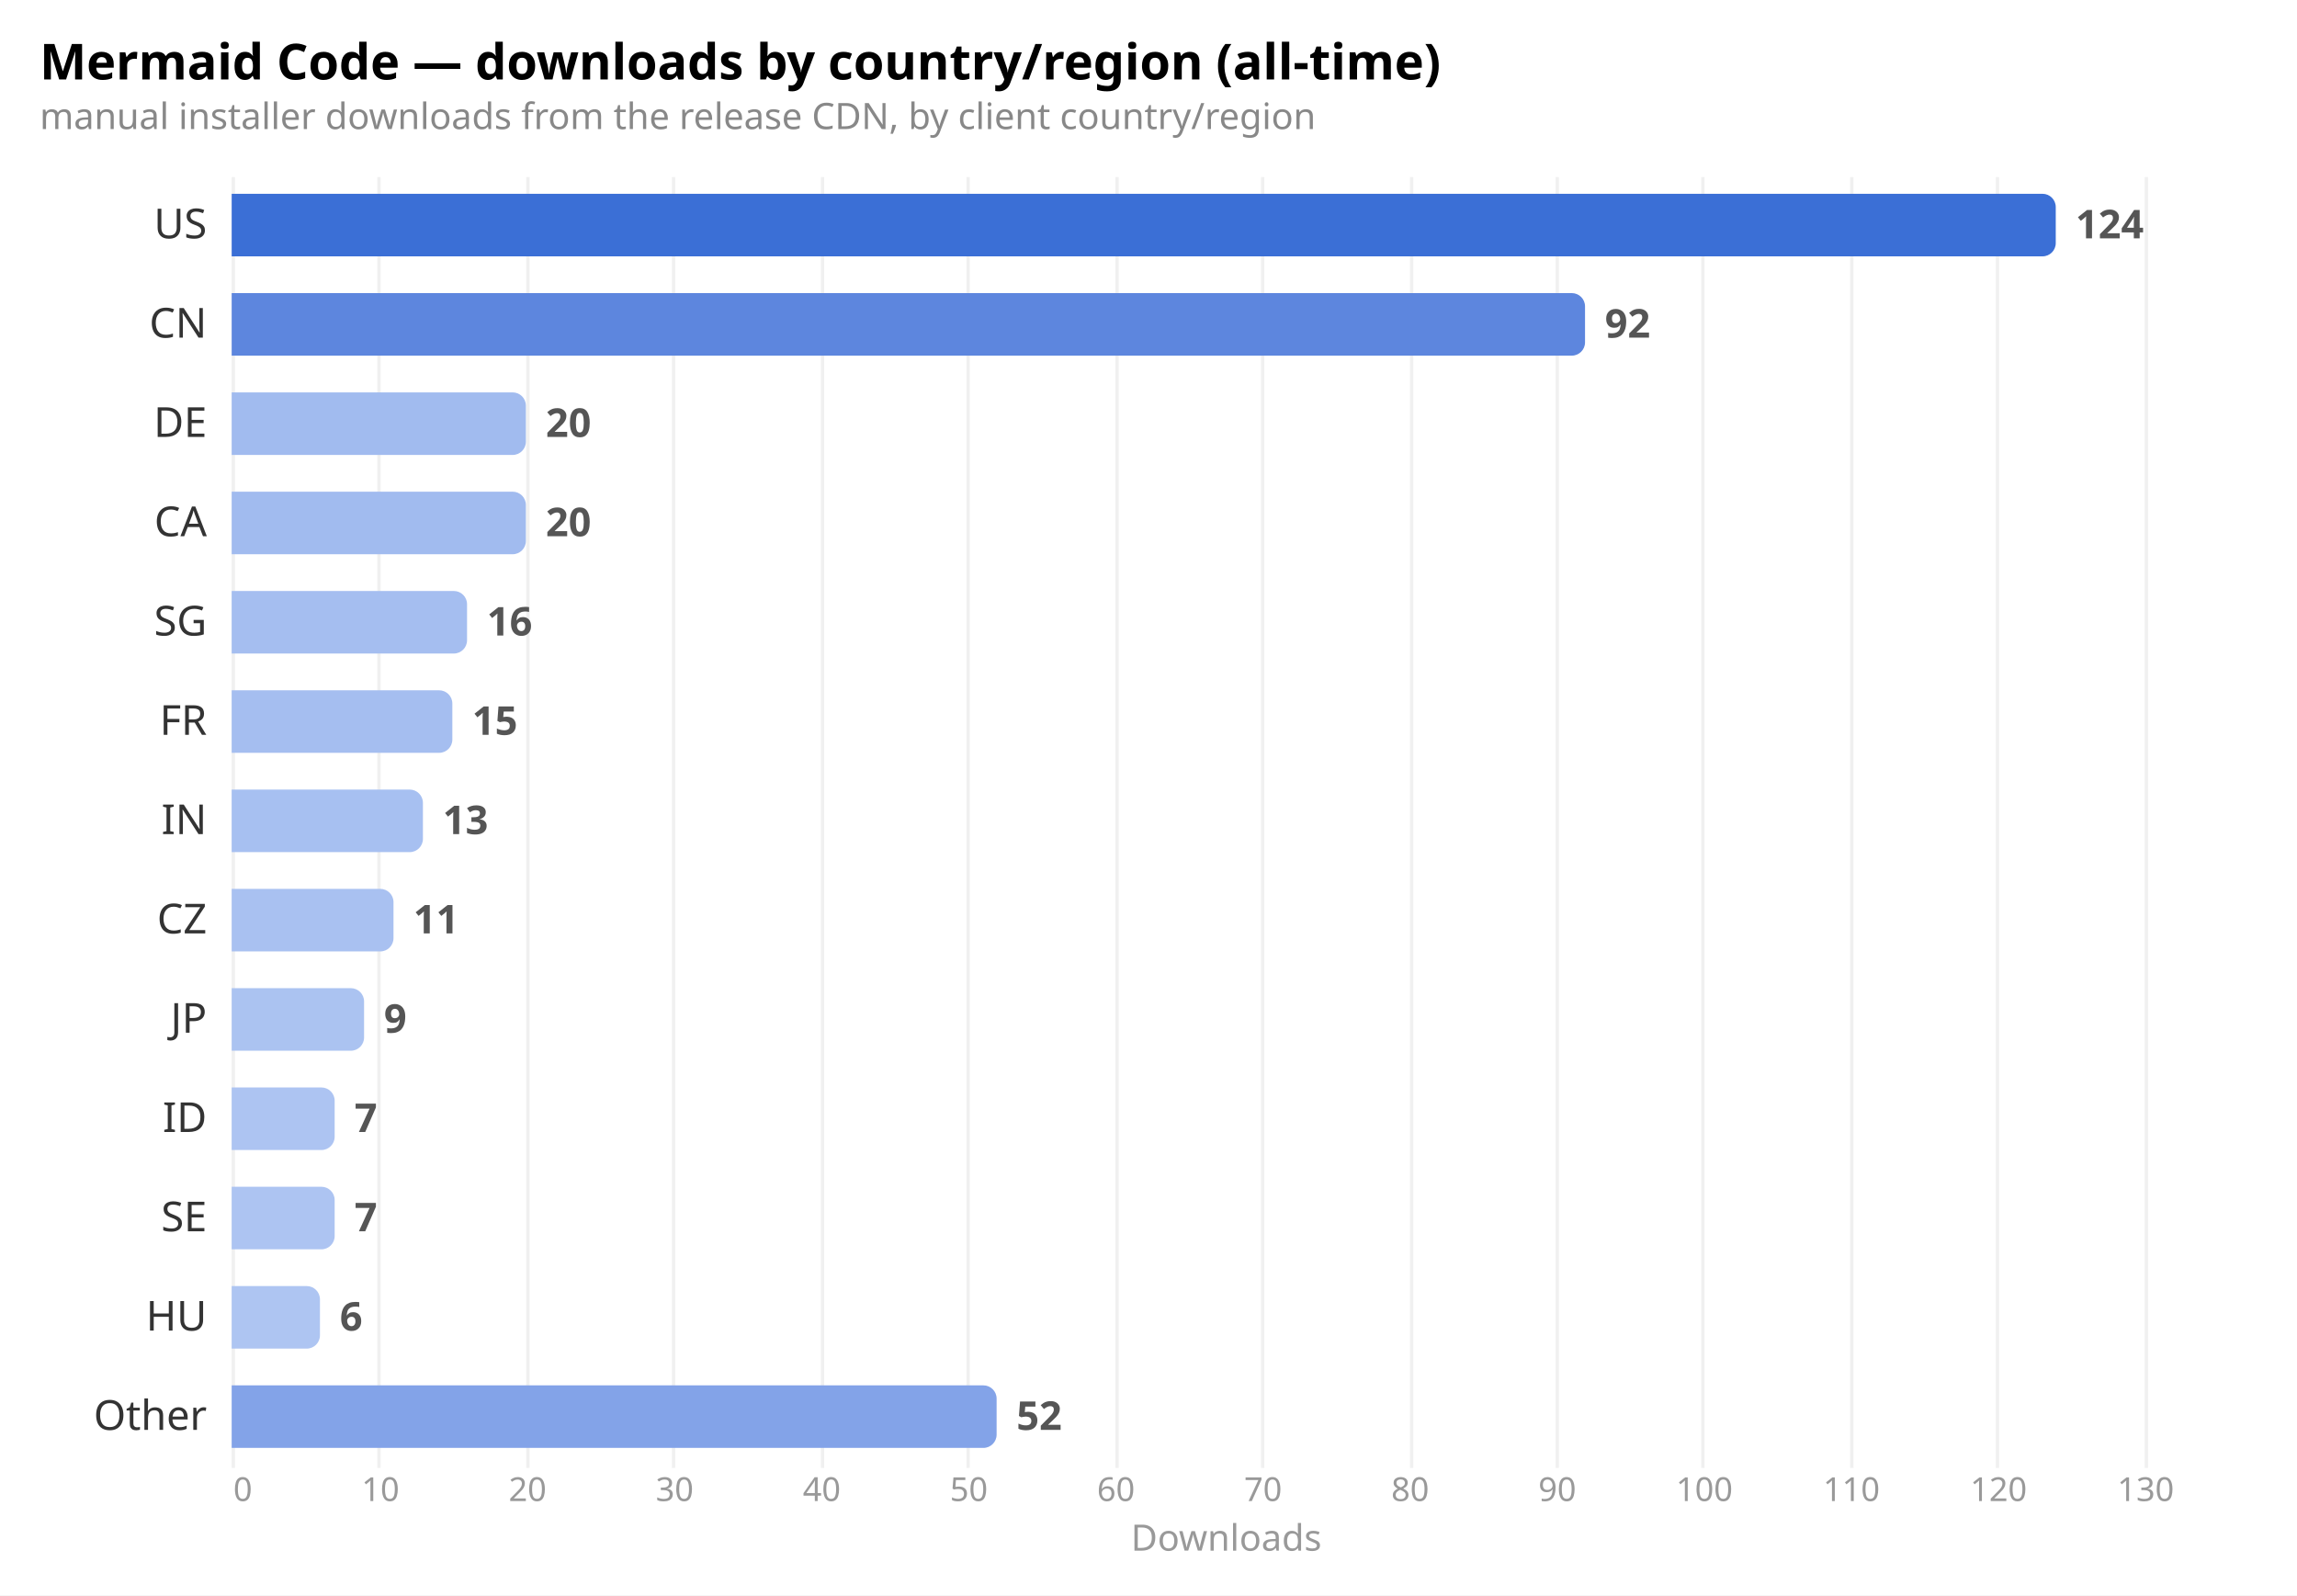
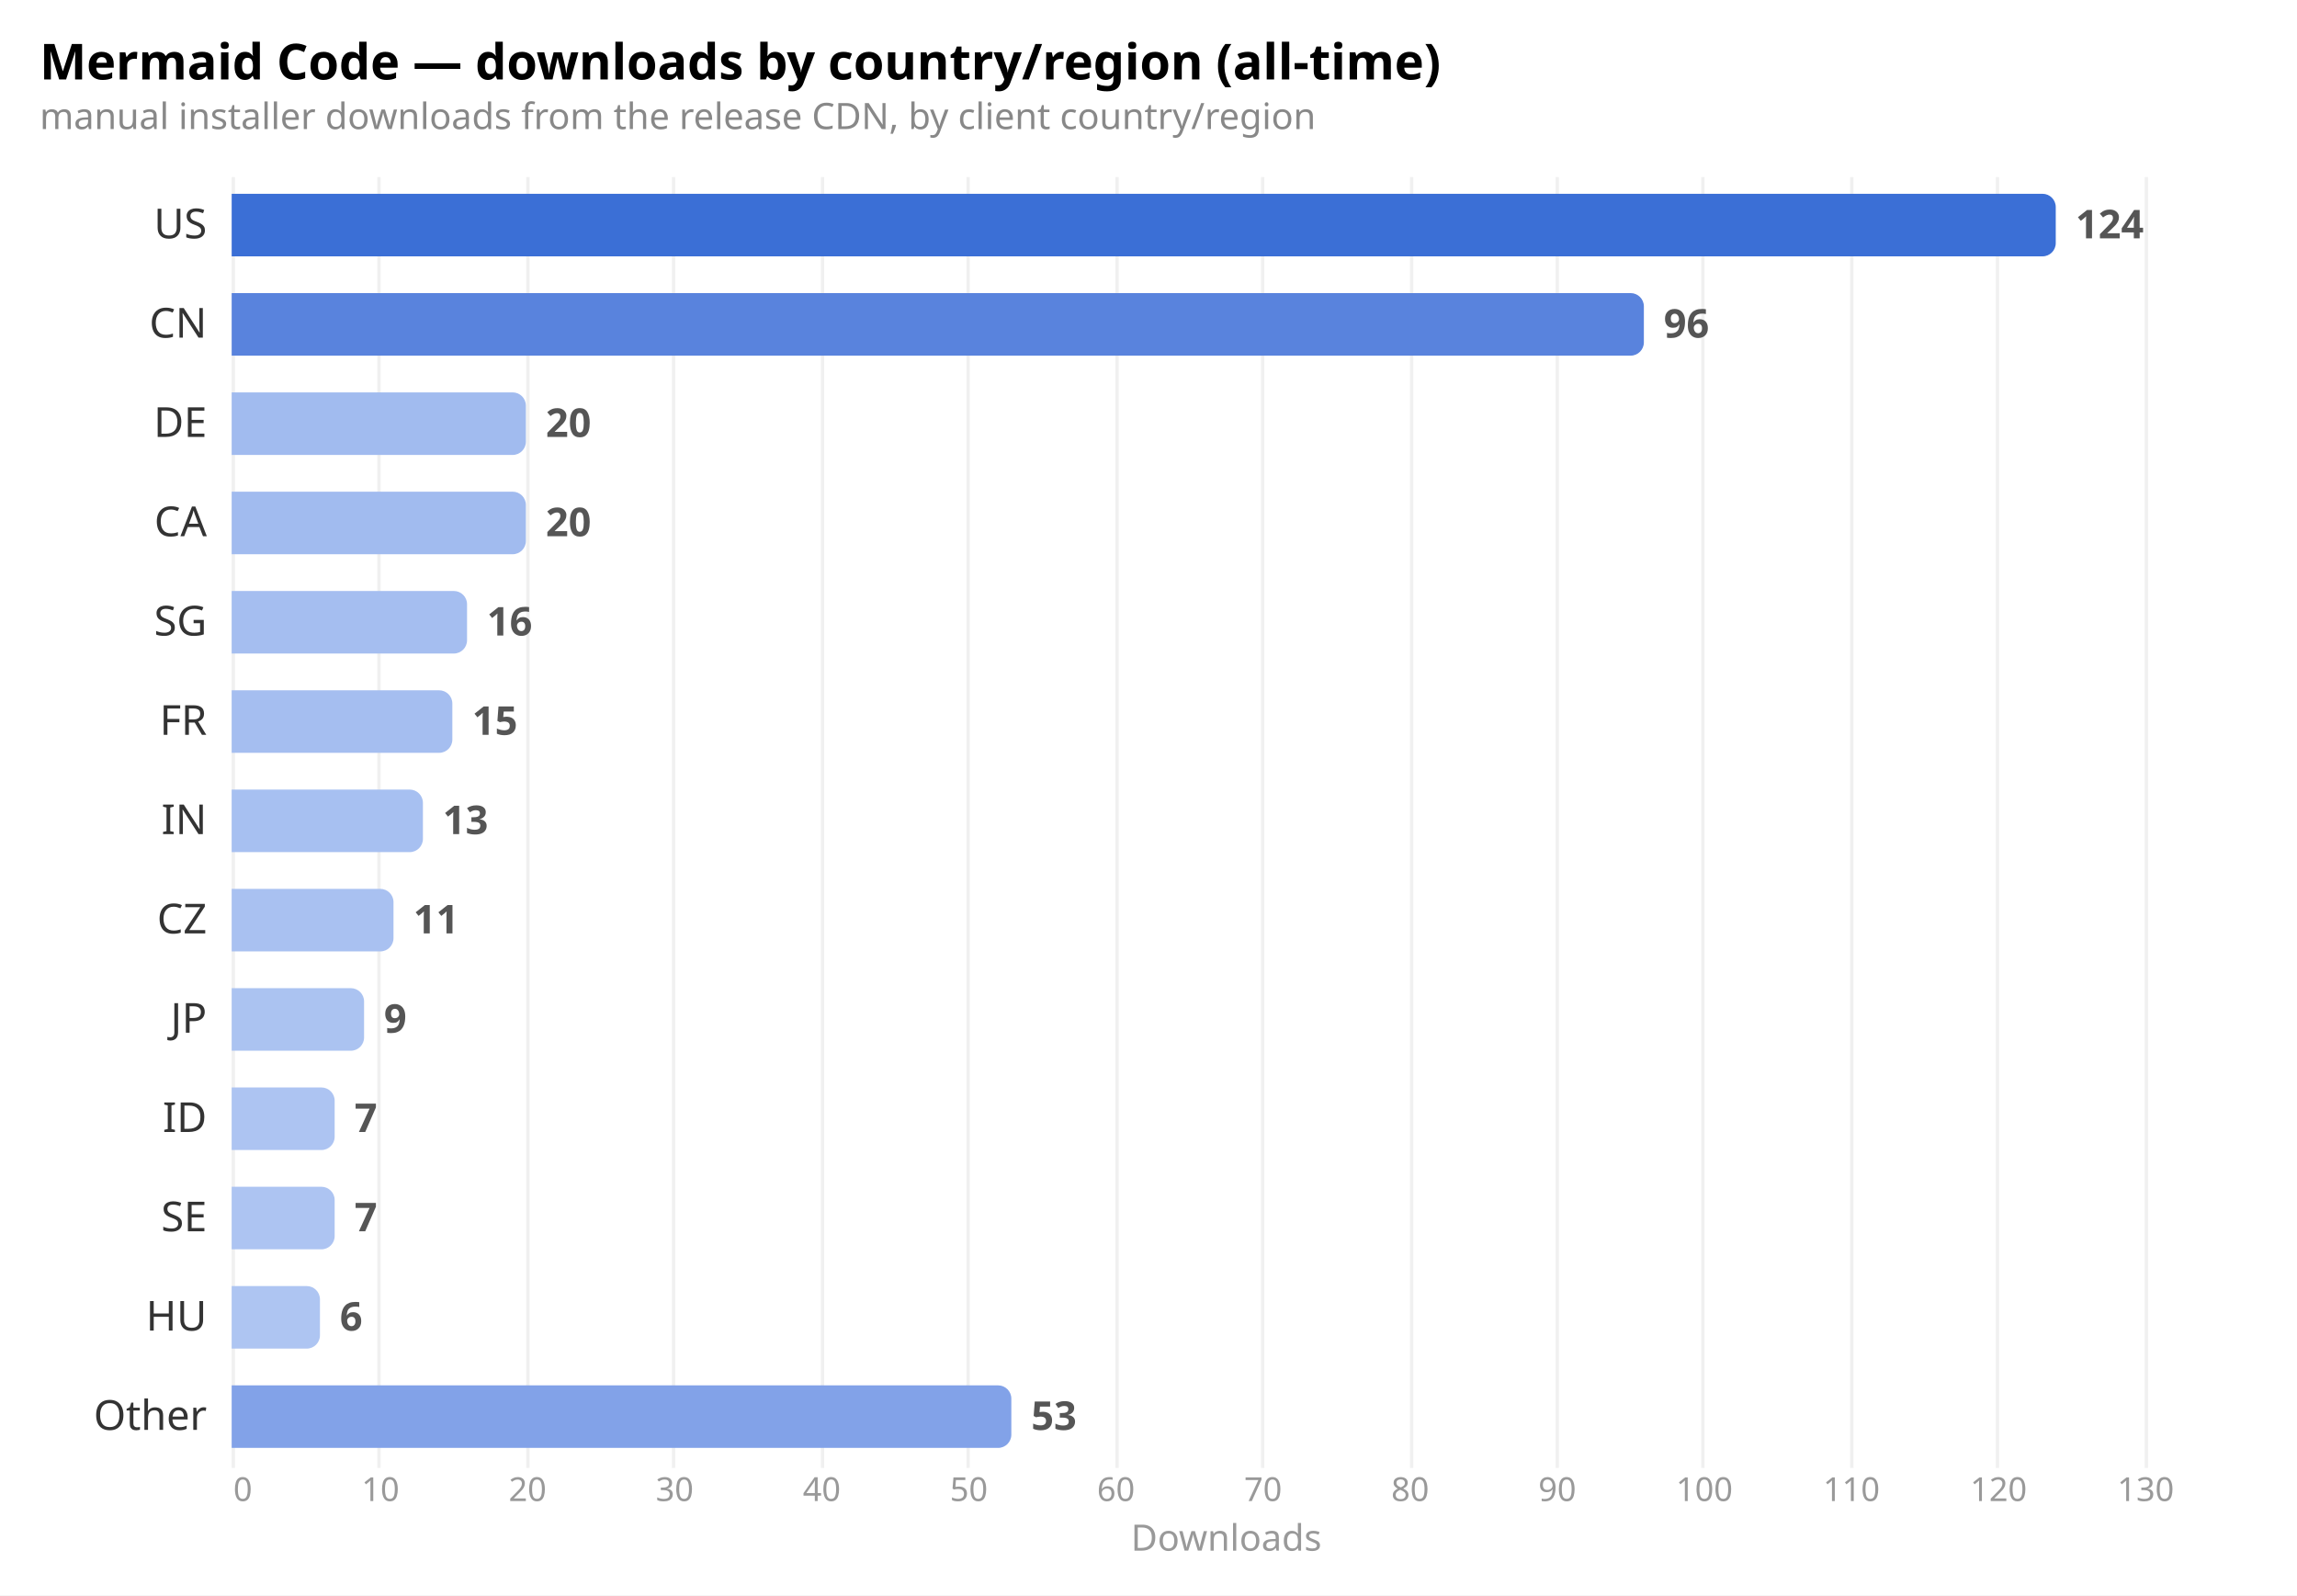
<svg xmlns="http://www.w3.org/2000/svg" version="1.1" class="marks" width="694" height="482" viewBox="0 0 694 482">
  <rect width="694" height="482" fill="white" />
  <g fill="none" stroke-miterlimit="4" transform="translate(70,53)">
    <g class="mark-group role-frame root" role="graphics-object" aria-roledescription="group mark container">
      <g transform="translate(0,0)">
        <path class="background" aria-hidden="true" d="M0,0h600v390h-600Z" />
        <g>
          <g class="mark-group role-axis" aria-hidden="true">
            <g transform="translate(0.5,390.5)">
              <path class="background" aria-hidden="true" d="M0,0h0v0h0Z" pointer-events="none" />
              <g>
                <g class="mark-rule role-axis-grid" pointer-events="none">
                  <line transform="translate(0,0)" x2="0" y2="-390" stroke="#f0f0f0" stroke-width="1" opacity="1" />
                  <line transform="translate(44,0)" x2="0" y2="-390" stroke="#f0f0f0" stroke-width="1" opacity="1" />
                  <line transform="translate(89,0)" x2="0" y2="-390" stroke="#f0f0f0" stroke-width="1" opacity="1" />
                  <line transform="translate(133,0)" x2="0" y2="-390" stroke="#f0f0f0" stroke-width="1" opacity="1" />
                  <line transform="translate(178,0)" x2="0" y2="-390" stroke="#f0f0f0" stroke-width="1" opacity="1" />
                  <line transform="translate(222,0)" x2="0" y2="-390" stroke="#f0f0f0" stroke-width="1" opacity="1" />
                  <line transform="translate(267,0)" x2="0" y2="-390" stroke="#f0f0f0" stroke-width="1" opacity="1" />
                  <line transform="translate(311,0)" x2="0" y2="-390" stroke="#f0f0f0" stroke-width="1" opacity="1" />
                  <line transform="translate(356,0)" x2="0" y2="-390" stroke="#f0f0f0" stroke-width="1" opacity="1" />
                  <line transform="translate(400,0)" x2="0" y2="-390" stroke="#f0f0f0" stroke-width="1" opacity="1" />
                  <line transform="translate(444,0)" x2="0" y2="-390" stroke="#f0f0f0" stroke-width="1" opacity="1" />
                  <line transform="translate(489,0)" x2="0" y2="-390" stroke="#f0f0f0" stroke-width="1" opacity="1" />
                  <line transform="translate(533,0)" x2="0" y2="-390" stroke="#f0f0f0" stroke-width="1" opacity="1" />
                  <line transform="translate(578,0)" x2="0" y2="-390" stroke="#f0f0f0" stroke-width="1" opacity="1" />
                </g>
              </g>
              <path class="foreground" aria-hidden="true" d="" pointer-events="none" display="none" />
            </g>
          </g>
          <g class="mark-group role-axis" role="graphics-symbol" aria-roledescription="axis" aria-label="X-axis titled 'Downloads' for a linear scale with values from 0 to 135">
            <g transform="translate(0.5,390.5)">
              <path class="background" aria-hidden="true" d="M0,0h0v0h0Z" pointer-events="none" />
              <g>
                <g class="mark-text role-axis-label" pointer-events="none">
                  <text text-anchor="start" transform="translate(0,10)" font-family="sans-serif" font-size="10px" fill="#999" opacity="1">0</text>
                  <text text-anchor="middle" transform="translate(44.44444,10)" font-family="sans-serif" font-size="10px" fill="#999" opacity="1">10</text>
                  <text text-anchor="middle" transform="translate(88.88889,10)" font-family="sans-serif" font-size="10px" fill="#999" opacity="1">20</text>
                  <text text-anchor="middle" transform="translate(133.3333,10)" font-family="sans-serif" font-size="10px" fill="#999" opacity="1">30</text>
                  <text text-anchor="middle" transform="translate(177.7778,10)" font-family="sans-serif" font-size="10px" fill="#999" opacity="1">40</text>
                  <text text-anchor="middle" transform="translate(222.2222,10)" font-family="sans-serif" font-size="10px" fill="#999" opacity="1">50</text>
                  <text text-anchor="middle" transform="translate(266.6667,10)" font-family="sans-serif" font-size="10px" fill="#999" opacity="1">60</text>
                  <text text-anchor="middle" transform="translate(311.1111,10)" font-family="sans-serif" font-size="10px" fill="#999" opacity="1">70</text>
                  <text text-anchor="middle" transform="translate(355.5556,10)" font-family="sans-serif" font-size="10px" fill="#999" opacity="1">80</text>
                  <text text-anchor="middle" transform="translate(400,10)" font-family="sans-serif" font-size="10px" fill="#999" opacity="1">90</text>
                  <text text-anchor="middle" transform="translate(444.4444,10)" font-family="sans-serif" font-size="10px" fill="#999" opacity="1">100</text>
                  <text text-anchor="middle" transform="translate(488.8889,10)" font-family="sans-serif" font-size="10px" fill="#999" opacity="1">110</text>
                  <text text-anchor="middle" transform="translate(533.3333,10)" font-family="sans-serif" font-size="10px" fill="#999" opacity="1">120</text>
                  <text text-anchor="middle" transform="translate(577.7778,10)" font-family="sans-serif" font-size="10px" fill="#999" opacity="1">130</text>
                </g>
                <g class="mark-text role-axis-title" pointer-events="none">
                  <text text-anchor="middle" transform="translate(300,25)" font-family="sans-serif" font-size="11px" font-weight="500" fill="#999" opacity="1">Downloads</text>
                </g>
              </g>
              <path class="foreground" aria-hidden="true" d="" pointer-events="none" display="none" />
            </g>
          </g>
          <g class="mark-group role-axis" role="graphics-symbol" aria-roledescription="axis" aria-label="Y-axis for a discrete scale with 13 values: US, CN, DE, CA, SG, ending with Other">
            <g transform="translate(0.5,0.5)">
              <path class="background" aria-hidden="true" d="M0,0h0v0h0Z" pointer-events="none" />
              <g>
                <g class="mark-text role-axis-label" pointer-events="none">
                  <text text-anchor="end" transform="translate(-8,18.5)" font-family="sans-serif" font-size="12.5px" font-weight="500" fill="#333" opacity="1">US</text>
                  <text text-anchor="end" transform="translate(-8,48.5)" font-family="sans-serif" font-size="12.5px" font-weight="500" fill="#333" opacity="1">CN</text>
                  <text text-anchor="end" transform="translate(-8,78.5)" font-family="sans-serif" font-size="12.5px" font-weight="500" fill="#333" opacity="1">DE</text>
                  <text text-anchor="end" transform="translate(-8,108.5)" font-family="sans-serif" font-size="12.5px" font-weight="500" fill="#333" opacity="1">CA</text>
                  <text text-anchor="end" transform="translate(-8,138.5)" font-family="sans-serif" font-size="12.5px" font-weight="500" fill="#333" opacity="1">SG</text>
                  <text text-anchor="end" transform="translate(-8,168.5)" font-family="sans-serif" font-size="12.5px" font-weight="500" fill="#333" opacity="1">FR</text>
                  <text text-anchor="end" transform="translate(-8,198.5)" font-family="sans-serif" font-size="12.5px" font-weight="500" fill="#333" opacity="1">IN</text>
                  <text text-anchor="end" transform="translate(-8,228.5)" font-family="sans-serif" font-size="12.5px" font-weight="500" fill="#333" opacity="1">CZ</text>
                  <text text-anchor="end" transform="translate(-8,258.5)" font-family="sans-serif" font-size="12.5px" font-weight="500" fill="#333" opacity="1">JP</text>
                  <text text-anchor="end" transform="translate(-8,288.5)" font-family="sans-serif" font-size="12.5px" font-weight="500" fill="#333" opacity="1">ID</text>
                  <text text-anchor="end" transform="translate(-8,318.5)" font-family="sans-serif" font-size="12.5px" font-weight="500" fill="#333" opacity="1">SE</text>
                  <text text-anchor="end" transform="translate(-8,348.5)" font-family="sans-serif" font-size="12.5px" font-weight="500" fill="#333" opacity="1">HU</text>
                  <text text-anchor="end" transform="translate(-8,378.5)" font-family="sans-serif" font-size="12.5px" font-weight="500" fill="#333" opacity="1">Other</text>
                </g>
              </g>
              <path class="foreground" aria-hidden="true" d="" pointer-events="none" display="none" />
            </g>
          </g>
          <g class="mark-group role-scope" role="graphics-object" aria-roledescription="group mark container">
            <g transform="translate(0,5.55)">
              <path class="background" aria-hidden="true" d="M0,0L547.111,0C549.319,0,551.111,1.792,551.111,4L551.111,14.9C551.111,17.108,549.319,18.9,547.111,18.9L0,18.9C0,18.9,0,18.9,0,18.9L0,0C0,0,0,0,0,0Z" />
              <g clip-path="url(#clip1)">
                <g class="mark-group role-scope" role="graphics-object" aria-roledescription="group mark container">
                  <g transform="translate(0,0)">
                    <path class="background" aria-hidden="true" d="M0,0h0v18.9h0Z" />
                    <g>
                      <g class="mark-rect role-mark layer_0_marks" role="graphics-object" aria-roledescription="rect mark container">
                        <path aria-label="Downloads: 124; country: US; downloads: 124" role="graphics-symbol" aria-roledescription="bar" d="M0,0h551.111v18.9h-551.111Z" fill="rgb(59, 111, 214)" />
                      </g>
                    </g>
                    <path class="foreground" aria-hidden="true" d="" display="none" />
                  </g>
                </g>
              </g>
              <path class="foreground" aria-hidden="true" d="" display="none" />
            </g>
            <g transform="translate(0,35.55)">
-               <path class="background" aria-hidden="true" d="M0,0L404.889,0C407.097,0,408.889,1.792,408.889,4L408.889,14.9C408.889,17.108,407.097,18.9,404.889,18.9L0,18.9C0,18.9,0,18.9,0,18.9L0,0C0,0,0,0,0,0Z" />
+               <path class="background" aria-hidden="true" d="M0,0L422.667,0C424.874,0,426.667,1.792,426.667,4L426.667,14.9C426.667,17.108,424.874,18.9,422.667,18.9L0,18.9C0,18.9,0,18.9,0,18.9L0,0C0,0,0,0,0,0Z" />
              <g clip-path="url(#clip2)">
                <g class="mark-group role-scope" role="graphics-object" aria-roledescription="group mark container">
                  <g transform="translate(0,0)">
                    <path class="background" aria-hidden="true" d="M0,0h0v18.9h0Z" />
                    <g>
                      <g class="mark-rect role-mark layer_0_marks" role="graphics-object" aria-roledescription="rect mark container">
-                         <path aria-label="Downloads: 92; country: CN; downloads: 92" role="graphics-symbol" aria-roledescription="bar" d="M0,0h408.889v18.9h-408.889Z" fill="rgb(93, 134, 222)" />
+                         <path aria-label="Downloads: 96; country: CN; downloads: 96" role="graphics-symbol" aria-roledescription="bar" d="M0,0h426.667v18.9h-426.667Z" fill="rgb(89, 131, 221)" />
                      </g>
                    </g>
                    <path class="foreground" aria-hidden="true" d="" display="none" />
                  </g>
                </g>
              </g>
              <path class="foreground" aria-hidden="true" d="" display="none" />
            </g>
            <g transform="translate(0,65.55)">
              <path class="background" aria-hidden="true" d="M0,0L84.889,0C87.097,0,88.889,1.792,88.889,4L88.889,14.9C88.889,17.108,87.097,18.9,84.889,18.9L0,18.9C0,18.9,0,18.9,0,18.9L0,0C0,0,0,0,0,0Z" />
              <g clip-path="url(#clip3)">
                <g class="mark-group role-scope" role="graphics-object" aria-roledescription="group mark container">
                  <g transform="translate(0,0)">
                    <path class="background" aria-hidden="true" d="M0,0h0v18.9h0Z" />
                    <g>
                      <g class="mark-rect role-mark layer_0_marks" role="graphics-object" aria-roledescription="rect mark container">
                        <path aria-label="Downloads: 20; country: DE; downloads: 20" role="graphics-symbol" aria-roledescription="bar" d="M0,0h88.889v18.9h-88.889Z" fill="rgb(161, 187, 239)" />
                      </g>
                    </g>
                    <path class="foreground" aria-hidden="true" d="" display="none" />
                  </g>
                </g>
              </g>
              <path class="foreground" aria-hidden="true" d="" display="none" />
            </g>
            <g transform="translate(0,95.55)">
              <path class="background" aria-hidden="true" d="M0,0L84.889,0C87.097,0,88.889,1.792,88.889,4L88.889,14.9C88.889,17.108,87.097,18.9,84.889,18.9L0,18.9C0,18.9,0,18.9,0,18.9L0,0C0,0,0,0,0,0Z" />
              <g clip-path="url(#clip4)">
                <g class="mark-group role-scope" role="graphics-object" aria-roledescription="group mark container">
                  <g transform="translate(0,0)">
                    <path class="background" aria-hidden="true" d="M0,0h0v18.9h0Z" />
                    <g>
                      <g class="mark-rect role-mark layer_0_marks" role="graphics-object" aria-roledescription="rect mark container">
                        <path aria-label="Downloads: 20; country: CA; downloads: 20" role="graphics-symbol" aria-roledescription="bar" d="M0,0h88.889v18.9h-88.889Z" fill="rgb(161, 187, 239)" />
                      </g>
                    </g>
                    <path class="foreground" aria-hidden="true" d="" display="none" />
                  </g>
                </g>
              </g>
              <path class="foreground" aria-hidden="true" d="" display="none" />
            </g>
            <g transform="translate(0,125.55)">
              <path class="background" aria-hidden="true" d="M0,0L67.111,0C69.319,0,71.111,1.792,71.111,4L71.111,14.9C71.111,17.108,69.319,18.9,67.111,18.9L0,18.9C0,18.9,0,18.9,0,18.9L0,0C0,0,0,0,0,0Z" />
              <g clip-path="url(#clip5)">
                <g class="mark-group role-scope" role="graphics-object" aria-roledescription="group mark container">
                  <g transform="translate(0,0)">
                    <path class="background" aria-hidden="true" d="M0,0h0v18.9h0Z" />
                    <g>
                      <g class="mark-rect role-mark layer_0_marks" role="graphics-object" aria-roledescription="rect mark container">
                        <path aria-label="Downloads: 16; country: SG; downloads: 16" role="graphics-symbol" aria-roledescription="bar" d="M0,0h71.111v18.9h-71.111Z" fill="rgb(165, 190, 240)" />
                      </g>
                    </g>
                    <path class="foreground" aria-hidden="true" d="" display="none" />
                  </g>
                </g>
              </g>
              <path class="foreground" aria-hidden="true" d="" display="none" />
            </g>
            <g transform="translate(0,155.55)">
              <path class="background" aria-hidden="true" d="M0,0L62.667,0C64.874,0,66.667,1.792,66.667,4L66.667,14.9C66.667,17.108,64.874,18.9,62.667,18.9L0,18.9C0,18.9,0,18.9,0,18.9L0,0C0,0,0,0,0,0Z" />
              <g clip-path="url(#clip6)">
                <g class="mark-group role-scope" role="graphics-object" aria-roledescription="group mark container">
                  <g transform="translate(0,0)">
                    <path class="background" aria-hidden="true" d="M0,0h0v18.9h0Z" />
                    <g>
                      <g class="mark-rect role-mark layer_0_marks" role="graphics-object" aria-roledescription="rect mark container">
                        <path aria-label="Downloads: 15; country: FR; downloads: 15" role="graphics-symbol" aria-roledescription="bar" d="M0,0h66.667v18.9h-66.667Z" fill="rgb(165, 190, 240)" />
                      </g>
                    </g>
                    <path class="foreground" aria-hidden="true" d="" display="none" />
                  </g>
                </g>
              </g>
              <path class="foreground" aria-hidden="true" d="" display="none" />
            </g>
            <g transform="translate(0,185.55)">
              <path class="background" aria-hidden="true" d="M0,0L53.778,0C55.985,0,57.778,1.792,57.778,4L57.778,14.9C57.778,17.108,55.985,18.9,53.778,18.9L0,18.9C0,18.9,0,18.9,0,18.9L0,0C0,0,0,0,0,0Z" />
              <g clip-path="url(#clip7)">
                <g class="mark-group role-scope" role="graphics-object" aria-roledescription="group mark container">
                  <g transform="translate(0,0)">
                    <path class="background" aria-hidden="true" d="M0,0h0v18.9h0Z" />
                    <g>
                      <g class="mark-rect role-mark layer_0_marks" role="graphics-object" aria-roledescription="rect mark container">
                        <path aria-label="Downloads: 13; country: IN; downloads: 13" role="graphics-symbol" aria-roledescription="bar" d="M0,0h57.778v18.9h-57.778Z" fill="rgb(167, 192, 241)" />
                      </g>
                    </g>
                    <path class="foreground" aria-hidden="true" d="" display="none" />
                  </g>
                </g>
              </g>
              <path class="foreground" aria-hidden="true" d="" display="none" />
            </g>
            <g transform="translate(0,215.55)">
              <path class="background" aria-hidden="true" d="M0,0L44.889,0C47.097,0,48.889,1.792,48.889,4L48.889,14.9C48.889,17.108,47.097,18.9,44.889,18.9L0,18.9C0,18.9,0,18.9,0,18.9L0,0C0,0,0,0,0,0Z" />
              <g clip-path="url(#clip8)">
                <g class="mark-group role-scope" role="graphics-object" aria-roledescription="group mark container">
                  <g transform="translate(0,0)">
                    <path class="background" aria-hidden="true" d="M0,0h0v18.9h0Z" />
                    <g>
                      <g class="mark-rect role-mark layer_0_marks" role="graphics-object" aria-roledescription="rect mark container">
                        <path aria-label="Downloads: 11; country: CZ; downloads: 11" role="graphics-symbol" aria-roledescription="bar" d="M0,0h48.889v18.9h-48.889Z" fill="rgb(169, 193, 241)" />
                      </g>
                    </g>
                    <path class="foreground" aria-hidden="true" d="" display="none" />
                  </g>
                </g>
              </g>
              <path class="foreground" aria-hidden="true" d="" display="none" />
            </g>
            <g transform="translate(0,245.55)">
              <path class="background" aria-hidden="true" d="M0,0L36,0C38.208,0,40,1.792,40,4L40,14.9C40,17.108,38.208,18.9,36,18.9L0,18.9C0,18.9,0,18.9,0,18.9L0,0C0,0,0,0,0,0Z" />
              <g clip-path="url(#clip9)">
                <g class="mark-group role-scope" role="graphics-object" aria-roledescription="group mark container">
                  <g transform="translate(0,0)">
                    <path class="background" aria-hidden="true" d="M0,0h0v18.9h0Z" />
                    <g>
                      <g class="mark-rect role-mark layer_0_marks" role="graphics-object" aria-roledescription="rect mark container">
                        <path aria-label="Downloads: 9; country: JP; downloads: 9" role="graphics-symbol" aria-roledescription="bar" d="M0,0h40v18.9h-40Z" fill="rgb(171, 195, 241)" />
                      </g>
                    </g>
                    <path class="foreground" aria-hidden="true" d="" display="none" />
                  </g>
                </g>
              </g>
              <path class="foreground" aria-hidden="true" d="" display="none" />
            </g>
            <g transform="translate(0,275.55)">
              <path class="background" aria-hidden="true" d="M0,0L27.111,0C29.319,0,31.111,1.792,31.111,4L31.111,14.9C31.111,17.108,29.319,18.9,27.111,18.9L0,18.9C0,18.9,0,18.9,0,18.9L0,0C0,0,0,0,0,0Z" />
              <g clip-path="url(#clip10)">
                <g class="mark-group role-scope" role="graphics-object" aria-roledescription="group mark container">
                  <g transform="translate(0,0)">
                    <path class="background" aria-hidden="true" d="M0,0h0v18.9h0Z" />
                    <g>
                      <g class="mark-rect role-mark layer_0_marks" role="graphics-object" aria-roledescription="rect mark container">
                        <path aria-label="Downloads: 7; country: ID; downloads: 7" role="graphics-symbol" aria-roledescription="bar" d="M0,0h31.111v18.9h-31.111Z" fill="rgb(173, 196, 242)" />
                      </g>
                    </g>
                    <path class="foreground" aria-hidden="true" d="" display="none" />
                  </g>
                </g>
              </g>
              <path class="foreground" aria-hidden="true" d="" display="none" />
            </g>
            <g transform="translate(0,305.55)">
              <path class="background" aria-hidden="true" d="M0,0L27.111,0C29.319,0,31.111,1.792,31.111,4L31.111,14.9C31.111,17.108,29.319,18.9,27.111,18.9L0,18.9C0,18.9,0,18.9,0,18.9L0,0C0,0,0,0,0,0Z" />
              <g clip-path="url(#clip11)">
                <g class="mark-group role-scope" role="graphics-object" aria-roledescription="group mark container">
                  <g transform="translate(0,0)">
                    <path class="background" aria-hidden="true" d="M0,0h0v18.9h0Z" />
                    <g>
                      <g class="mark-rect role-mark layer_0_marks" role="graphics-object" aria-roledescription="rect mark container">
                        <path aria-label="Downloads: 7; country: SE; downloads: 7" role="graphics-symbol" aria-roledescription="bar" d="M0,0h31.111v18.9h-31.111Z" fill="rgb(173, 196, 242)" />
                      </g>
                    </g>
                    <path class="foreground" aria-hidden="true" d="" display="none" />
                  </g>
                </g>
              </g>
              <path class="foreground" aria-hidden="true" d="" display="none" />
            </g>
            <g transform="translate(0,335.55)">
              <path class="background" aria-hidden="true" d="M0,0L22.667,0C24.874,0,26.667,1.792,26.667,4L26.667,14.9C26.667,17.108,24.874,18.9,22.667,18.9L0,18.9C0,18.9,0,18.9,0,18.9L0,0C0,0,0,0,0,0Z" />
              <g clip-path="url(#clip12)">
                <g class="mark-group role-scope" role="graphics-object" aria-roledescription="group mark container">
                  <g transform="translate(0,0)">
                    <path class="background" aria-hidden="true" d="M0,0h0v18.9h0Z" />
                    <g>
                      <g class="mark-rect role-mark layer_0_marks" role="graphics-object" aria-roledescription="rect mark container">
                        <path aria-label="Downloads: 6; country: HU; downloads: 6" role="graphics-symbol" aria-roledescription="bar" d="M0,0h26.667v18.9h-26.667Z" fill="rgb(174, 197, 242)" />
                      </g>
                    </g>
                    <path class="foreground" aria-hidden="true" d="" display="none" />
                  </g>
                </g>
              </g>
              <path class="foreground" aria-hidden="true" d="" display="none" />
            </g>
            <g transform="translate(0,365.55)">
-               <path class="background" aria-hidden="true" d="M0,0L227.111,0C229.319,0,231.111,1.792,231.111,4L231.111,14.9C231.111,17.108,229.319,18.9,227.111,18.9L0,18.9C0,18.9,0,18.9,0,18.9L0,0C0,0,0,0,0,0Z" />
+               <path class="background" aria-hidden="true" d="M0,0L231.556,0C233.763,0,235.556,1.792,235.556,4L235.556,14.9C235.556,17.108,233.763,18.9,231.556,18.9L0,18.9C0,18.9,0,18.9,0,18.9L0,0C0,0,0,0,0,0Z" />
              <g clip-path="url(#clip13)">
                <g class="mark-group role-scope" role="graphics-object" aria-roledescription="group mark container">
                  <g transform="translate(0,0)">
                    <path class="background" aria-hidden="true" d="M0,0h0v18.9h0Z" />
                    <g>
                      <g class="mark-rect role-mark layer_0_marks" role="graphics-object" aria-roledescription="rect mark container">
-                         <path aria-label="Downloads: 52; country: Other; downloads: 52" role="graphics-symbol" aria-roledescription="bar" d="M0,0h231.111v18.9h-231.111Z" fill="rgb(131, 163, 232)" />
+                         <path aria-label="Downloads: 53; country: Other; downloads: 53" role="graphics-symbol" aria-roledescription="bar" d="M0,0h235.556v18.9h-235.556Z" fill="rgb(130, 162, 232)" />
                      </g>
                    </g>
                    <path class="foreground" aria-hidden="true" d="" display="none" />
                  </g>
                </g>
              </g>
              <path class="foreground" aria-hidden="true" d="" display="none" />
            </g>
          </g>
          <g class="mark-text role-mark layer_1_marks" role="graphics-object" aria-roledescription="text mark container">
            <text aria-label="Downloads: 124; country: US; downloads: 124" role="graphics-symbol" aria-roledescription="text mark" text-anchor="start" transform="translate(557.1111,19)" font-family="sans-serif" font-size="12px" font-weight="600" fill="#555">124</text>
-             <text aria-label="Downloads: 92; country: CN; downloads: 92" role="graphics-symbol" aria-roledescription="text mark" text-anchor="start" transform="translate(414.8889,49)" font-family="sans-serif" font-size="12px" font-weight="600" fill="#555">92</text>
+             <text aria-label="Downloads: 96; country: CN; downloads: 96" role="graphics-symbol" aria-roledescription="text mark" text-anchor="start" transform="translate(432.6667,49)" font-family="sans-serif" font-size="12px" font-weight="600" fill="#555">96</text>
            <text aria-label="Downloads: 20; country: DE; downloads: 20" role="graphics-symbol" aria-roledescription="text mark" text-anchor="start" transform="translate(94.88889,79)" font-family="sans-serif" font-size="12px" font-weight="600" fill="#555">20</text>
            <text aria-label="Downloads: 20; country: CA; downloads: 20" role="graphics-symbol" aria-roledescription="text mark" text-anchor="start" transform="translate(94.88889,109)" font-family="sans-serif" font-size="12px" font-weight="600" fill="#555">20</text>
            <text aria-label="Downloads: 16; country: SG; downloads: 16" role="graphics-symbol" aria-roledescription="text mark" text-anchor="start" transform="translate(77.11111,139)" font-family="sans-serif" font-size="12px" font-weight="600" fill="#555">16</text>
            <text aria-label="Downloads: 15; country: FR; downloads: 15" role="graphics-symbol" aria-roledescription="text mark" text-anchor="start" transform="translate(72.66667,169)" font-family="sans-serif" font-size="12px" font-weight="600" fill="#555">15</text>
            <text aria-label="Downloads: 13; country: IN; downloads: 13" role="graphics-symbol" aria-roledescription="text mark" text-anchor="start" transform="translate(63.77778,199)" font-family="sans-serif" font-size="12px" font-weight="600" fill="#555">13</text>
            <text aria-label="Downloads: 11; country: CZ; downloads: 11" role="graphics-symbol" aria-roledescription="text mark" text-anchor="start" transform="translate(54.88889,229)" font-family="sans-serif" font-size="12px" font-weight="600" fill="#555">11</text>
            <text aria-label="Downloads: 9; country: JP; downloads: 9" role="graphics-symbol" aria-roledescription="text mark" text-anchor="start" transform="translate(46,259)" font-family="sans-serif" font-size="12px" font-weight="600" fill="#555">9</text>
            <text aria-label="Downloads: 7; country: ID; downloads: 7" role="graphics-symbol" aria-roledescription="text mark" text-anchor="start" transform="translate(37.11111,289)" font-family="sans-serif" font-size="12px" font-weight="600" fill="#555">7</text>
            <text aria-label="Downloads: 7; country: SE; downloads: 7" role="graphics-symbol" aria-roledescription="text mark" text-anchor="start" transform="translate(37.11111,319)" font-family="sans-serif" font-size="12px" font-weight="600" fill="#555">7</text>
            <text aria-label="Downloads: 6; country: HU; downloads: 6" role="graphics-symbol" aria-roledescription="text mark" text-anchor="start" transform="translate(32.66667,349)" font-family="sans-serif" font-size="12px" font-weight="600" fill="#555">6</text>
-             <text aria-label="Downloads: 52; country: Other; downloads: 52" role="graphics-symbol" aria-roledescription="text mark" text-anchor="start" transform="translate(237.1111,379)" font-family="sans-serif" font-size="12px" font-weight="600" fill="#555">52</text>
+             <text aria-label="Downloads: 53; country: Other; downloads: 53" role="graphics-symbol" aria-roledescription="text mark" text-anchor="start" transform="translate(241.5556,379)" font-family="sans-serif" font-size="12px" font-weight="600" fill="#555">53</text>
          </g>
          <g class="mark-group role-title">
            <g transform="translate(-58,-41)">
              <path class="background" aria-hidden="true" d="M0,0h0v0h0Z" pointer-events="none" />
              <g>
                <g class="mark-text role-title-text" role="graphics-symbol" aria-roledescription="title" aria-label="Title text 'Mermaid Code — downloads by country/region (all-time)'" pointer-events="none">
                  <text text-anchor="start" transform="translate(0,12)" font-family="sans-serif" font-size="15px" font-weight="600" fill="#000" opacity="1">Mermaid Code — downloads by country/region (all-time)</text>
                </g>
                <g class="mark-text role-title-subtitle" role="graphics-symbol" aria-roledescription="subtitle" aria-label="Subtitle text 'manual installer downloads from the release CDN, by client country/region'" pointer-events="none">
                  <text text-anchor="start" transform="translate(0,27)" font-family="sans-serif" font-size="11px" fill="#888" opacity="1">manual installer downloads from the release CDN, by client country/region</text>
                </g>
              </g>
              <path class="foreground" aria-hidden="true" d="" pointer-events="none" display="none" />
            </g>
          </g>
        </g>
        <path class="foreground" aria-hidden="true" d="" display="none" />
      </g>
    </g>
  </g>
  <defs>
    <clipPath id="clip1">
      <path d="M0,0L547.111,0C549.319,0,551.111,1.792,551.111,4L551.111,14.9C551.111,17.108,549.319,18.9,547.111,18.9L0,18.9C0,18.9,0,18.9,0,18.9L0,0C0,0,0,0,0,0Z" />
    </clipPath>
    <clipPath id="clip2">
-       <path d="M0,0L404.889,0C407.097,0,408.889,1.792,408.889,4L408.889,14.9C408.889,17.108,407.097,18.9,404.889,18.9L0,18.9C0,18.9,0,18.9,0,18.9L0,0C0,0,0,0,0,0Z" />
+       <path d="M0,0L422.667,0C424.874,0,426.667,1.792,426.667,4L426.667,14.9C426.667,17.108,424.874,18.9,422.667,18.9L0,18.9C0,18.9,0,18.9,0,18.9L0,0C0,0,0,0,0,0Z" />
    </clipPath>
    <clipPath id="clip3">
      <path d="M0,0L84.889,0C87.097,0,88.889,1.792,88.889,4L88.889,14.9C88.889,17.108,87.097,18.9,84.889,18.9L0,18.9C0,18.9,0,18.9,0,18.9L0,0C0,0,0,0,0,0Z" />
    </clipPath>
    <clipPath id="clip4">
      <path d="M0,0L84.889,0C87.097,0,88.889,1.792,88.889,4L88.889,14.9C88.889,17.108,87.097,18.9,84.889,18.9L0,18.9C0,18.9,0,18.9,0,18.9L0,0C0,0,0,0,0,0Z" />
    </clipPath>
    <clipPath id="clip5">
      <path d="M0,0L67.111,0C69.319,0,71.111,1.792,71.111,4L71.111,14.9C71.111,17.108,69.319,18.9,67.111,18.9L0,18.9C0,18.9,0,18.9,0,18.9L0,0C0,0,0,0,0,0Z" />
    </clipPath>
    <clipPath id="clip6">
      <path d="M0,0L62.667,0C64.874,0,66.667,1.792,66.667,4L66.667,14.9C66.667,17.108,64.874,18.9,62.667,18.9L0,18.9C0,18.9,0,18.9,0,18.9L0,0C0,0,0,0,0,0Z" />
    </clipPath>
    <clipPath id="clip7">
      <path d="M0,0L53.778,0C55.985,0,57.778,1.792,57.778,4L57.778,14.9C57.778,17.108,55.985,18.9,53.778,18.9L0,18.9C0,18.9,0,18.9,0,18.9L0,0C0,0,0,0,0,0Z" />
    </clipPath>
    <clipPath id="clip8">
      <path d="M0,0L44.889,0C47.097,0,48.889,1.792,48.889,4L48.889,14.9C48.889,17.108,47.097,18.9,44.889,18.9L0,18.9C0,18.9,0,18.9,0,18.9L0,0C0,0,0,0,0,0Z" />
    </clipPath>
    <clipPath id="clip9">
      <path d="M0,0L36,0C38.208,0,40,1.792,40,4L40,14.9C40,17.108,38.208,18.9,36,18.9L0,18.9C0,18.9,0,18.9,0,18.9L0,0C0,0,0,0,0,0Z" />
    </clipPath>
    <clipPath id="clip10">
      <path d="M0,0L27.111,0C29.319,0,31.111,1.792,31.111,4L31.111,14.9C31.111,17.108,29.319,18.9,27.111,18.9L0,18.9C0,18.9,0,18.9,0,18.9L0,0C0,0,0,0,0,0Z" />
    </clipPath>
    <clipPath id="clip11">
      <path d="M0,0L27.111,0C29.319,0,31.111,1.792,31.111,4L31.111,14.9C31.111,17.108,29.319,18.9,27.111,18.9L0,18.9C0,18.9,0,18.9,0,18.9L0,0C0,0,0,0,0,0Z" />
    </clipPath>
    <clipPath id="clip12">
      <path d="M0,0L22.667,0C24.874,0,26.667,1.792,26.667,4L26.667,14.9C26.667,17.108,24.874,18.9,22.667,18.9L0,18.9C0,18.9,0,18.9,0,18.9L0,0C0,0,0,0,0,0Z" />
    </clipPath>
    <clipPath id="clip13">
-       <path d="M0,0L227.111,0C229.319,0,231.111,1.792,231.111,4L231.111,14.9C231.111,17.108,229.319,18.9,227.111,18.9L0,18.9C0,18.9,0,18.9,0,18.9L0,0C0,0,0,0,0,0Z" />
+       <path d="M0,0L231.556,0C233.763,0,235.556,1.792,235.556,4L235.556,14.9C235.556,17.108,233.763,18.9,231.556,18.9L0,18.9C0,18.9,0,18.9,0,18.9L0,0C0,0,0,0,0,0Z" />
    </clipPath>
  </defs>
</svg>
